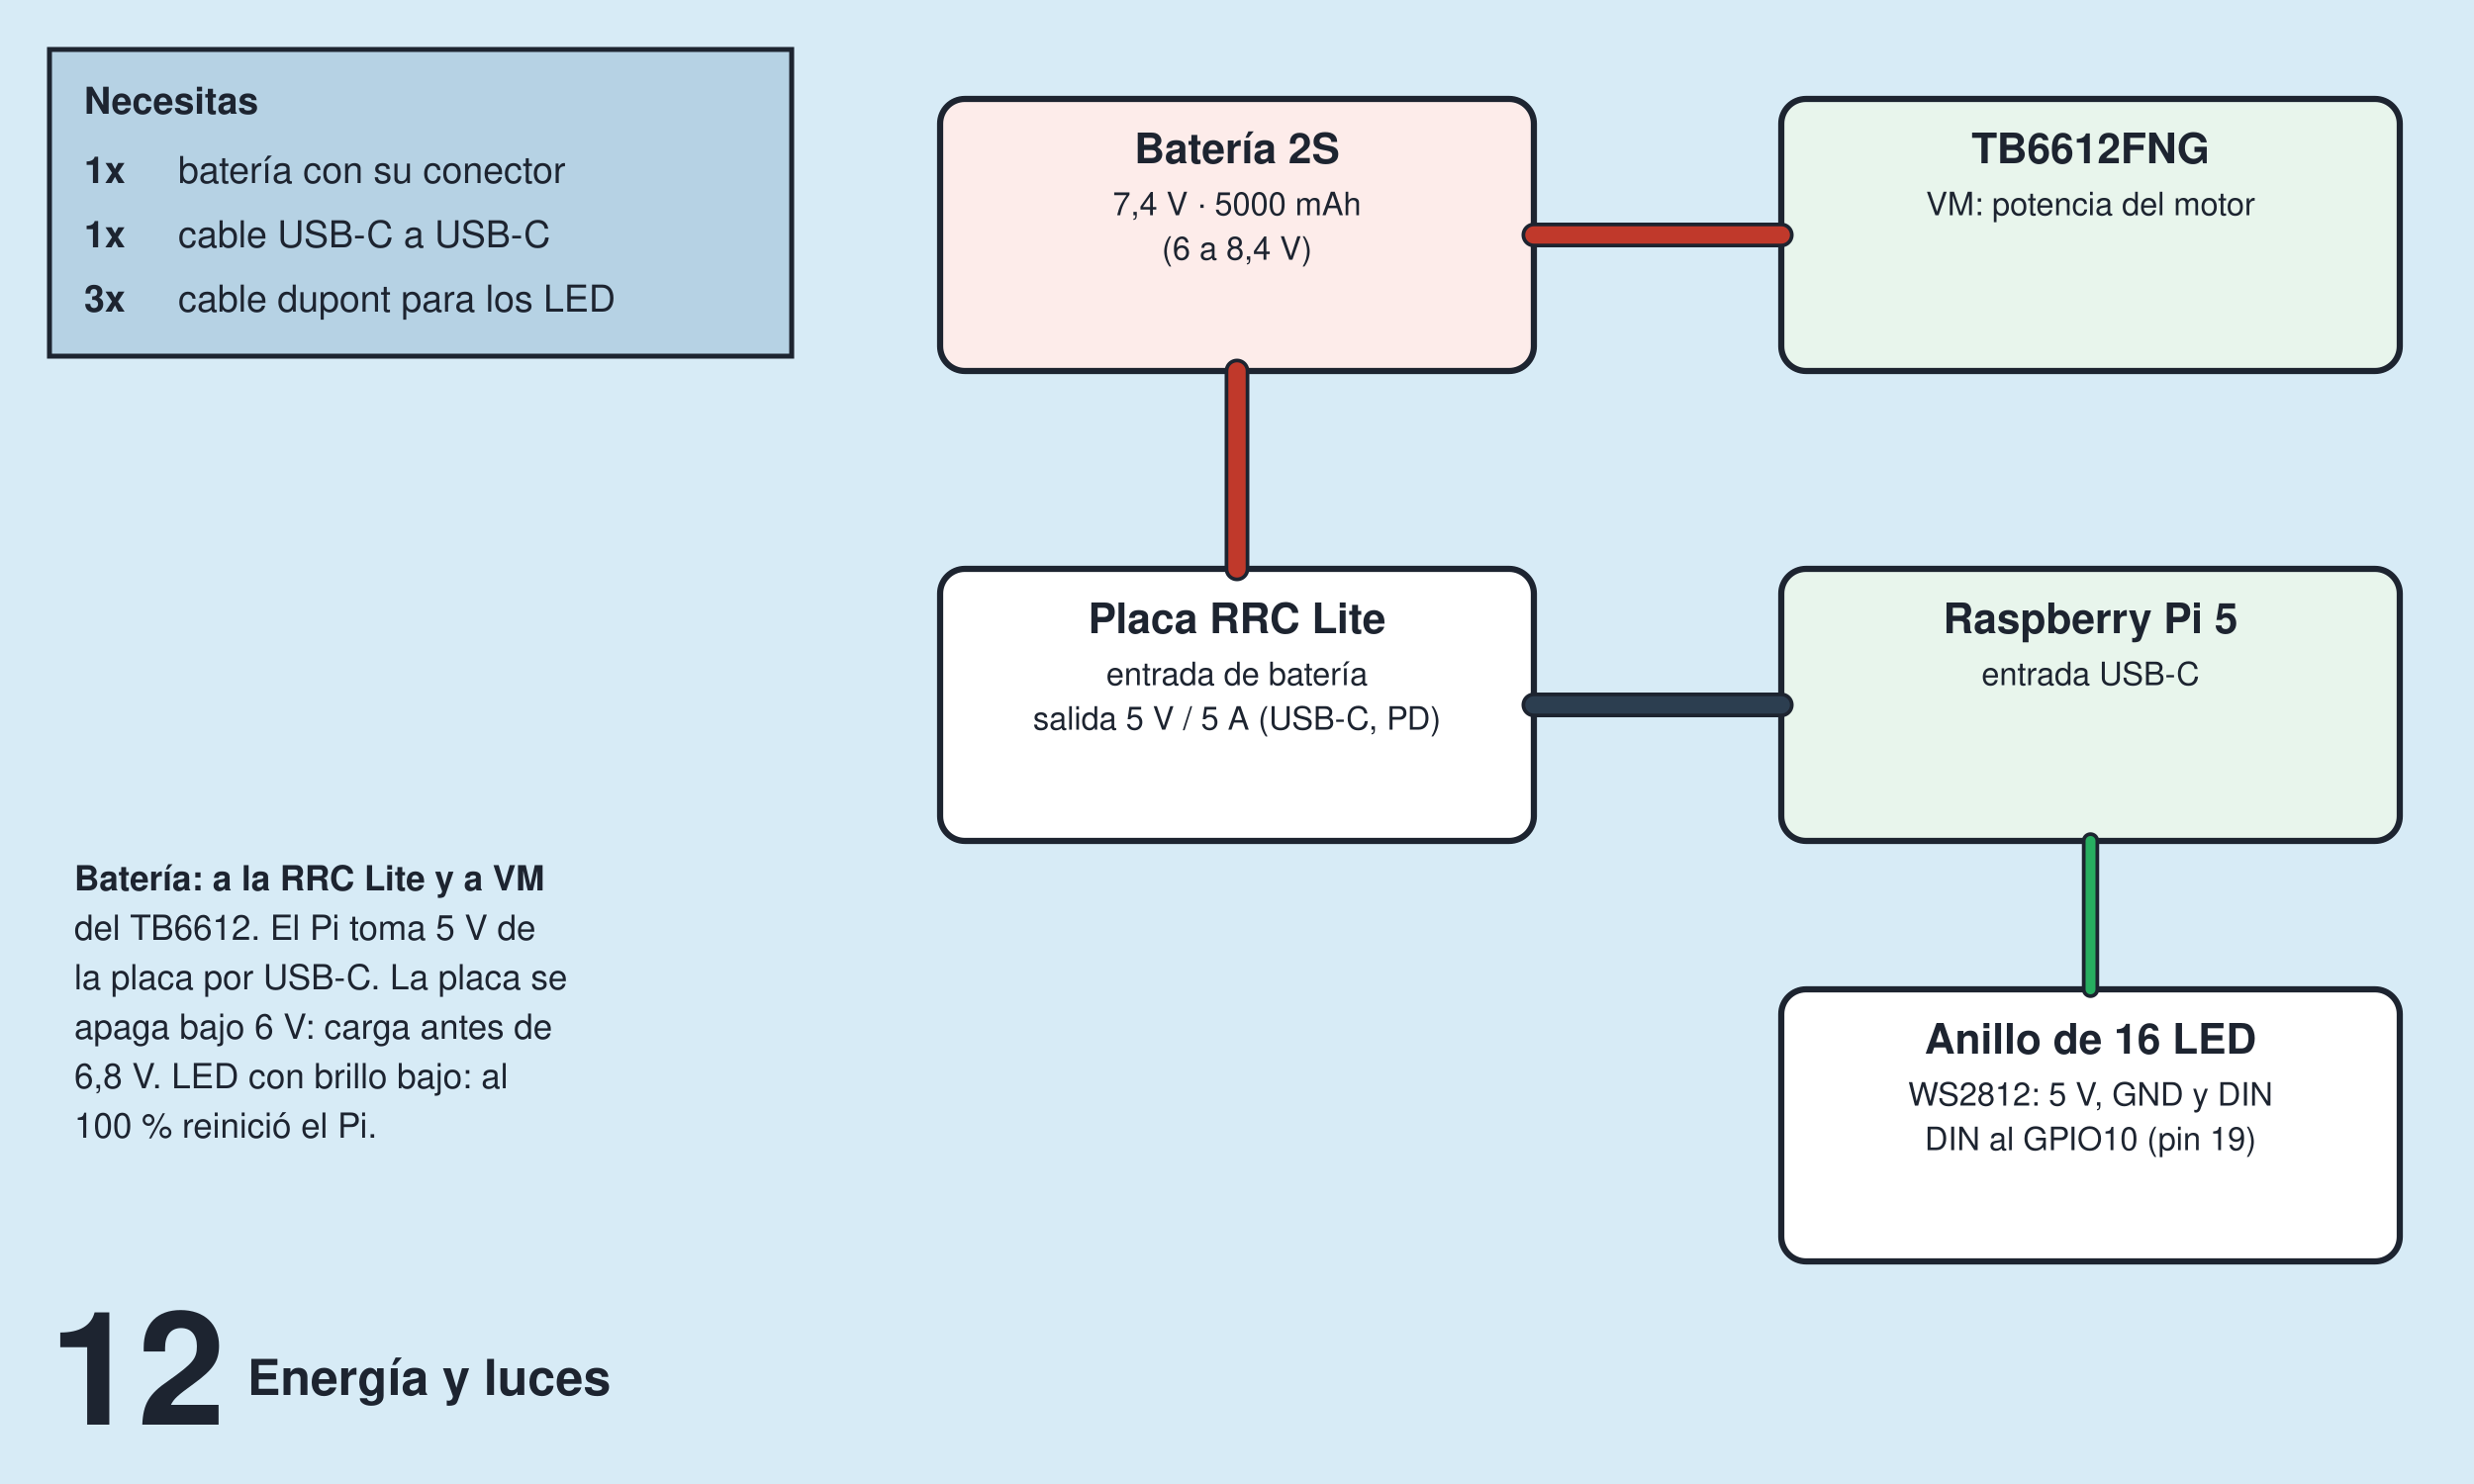
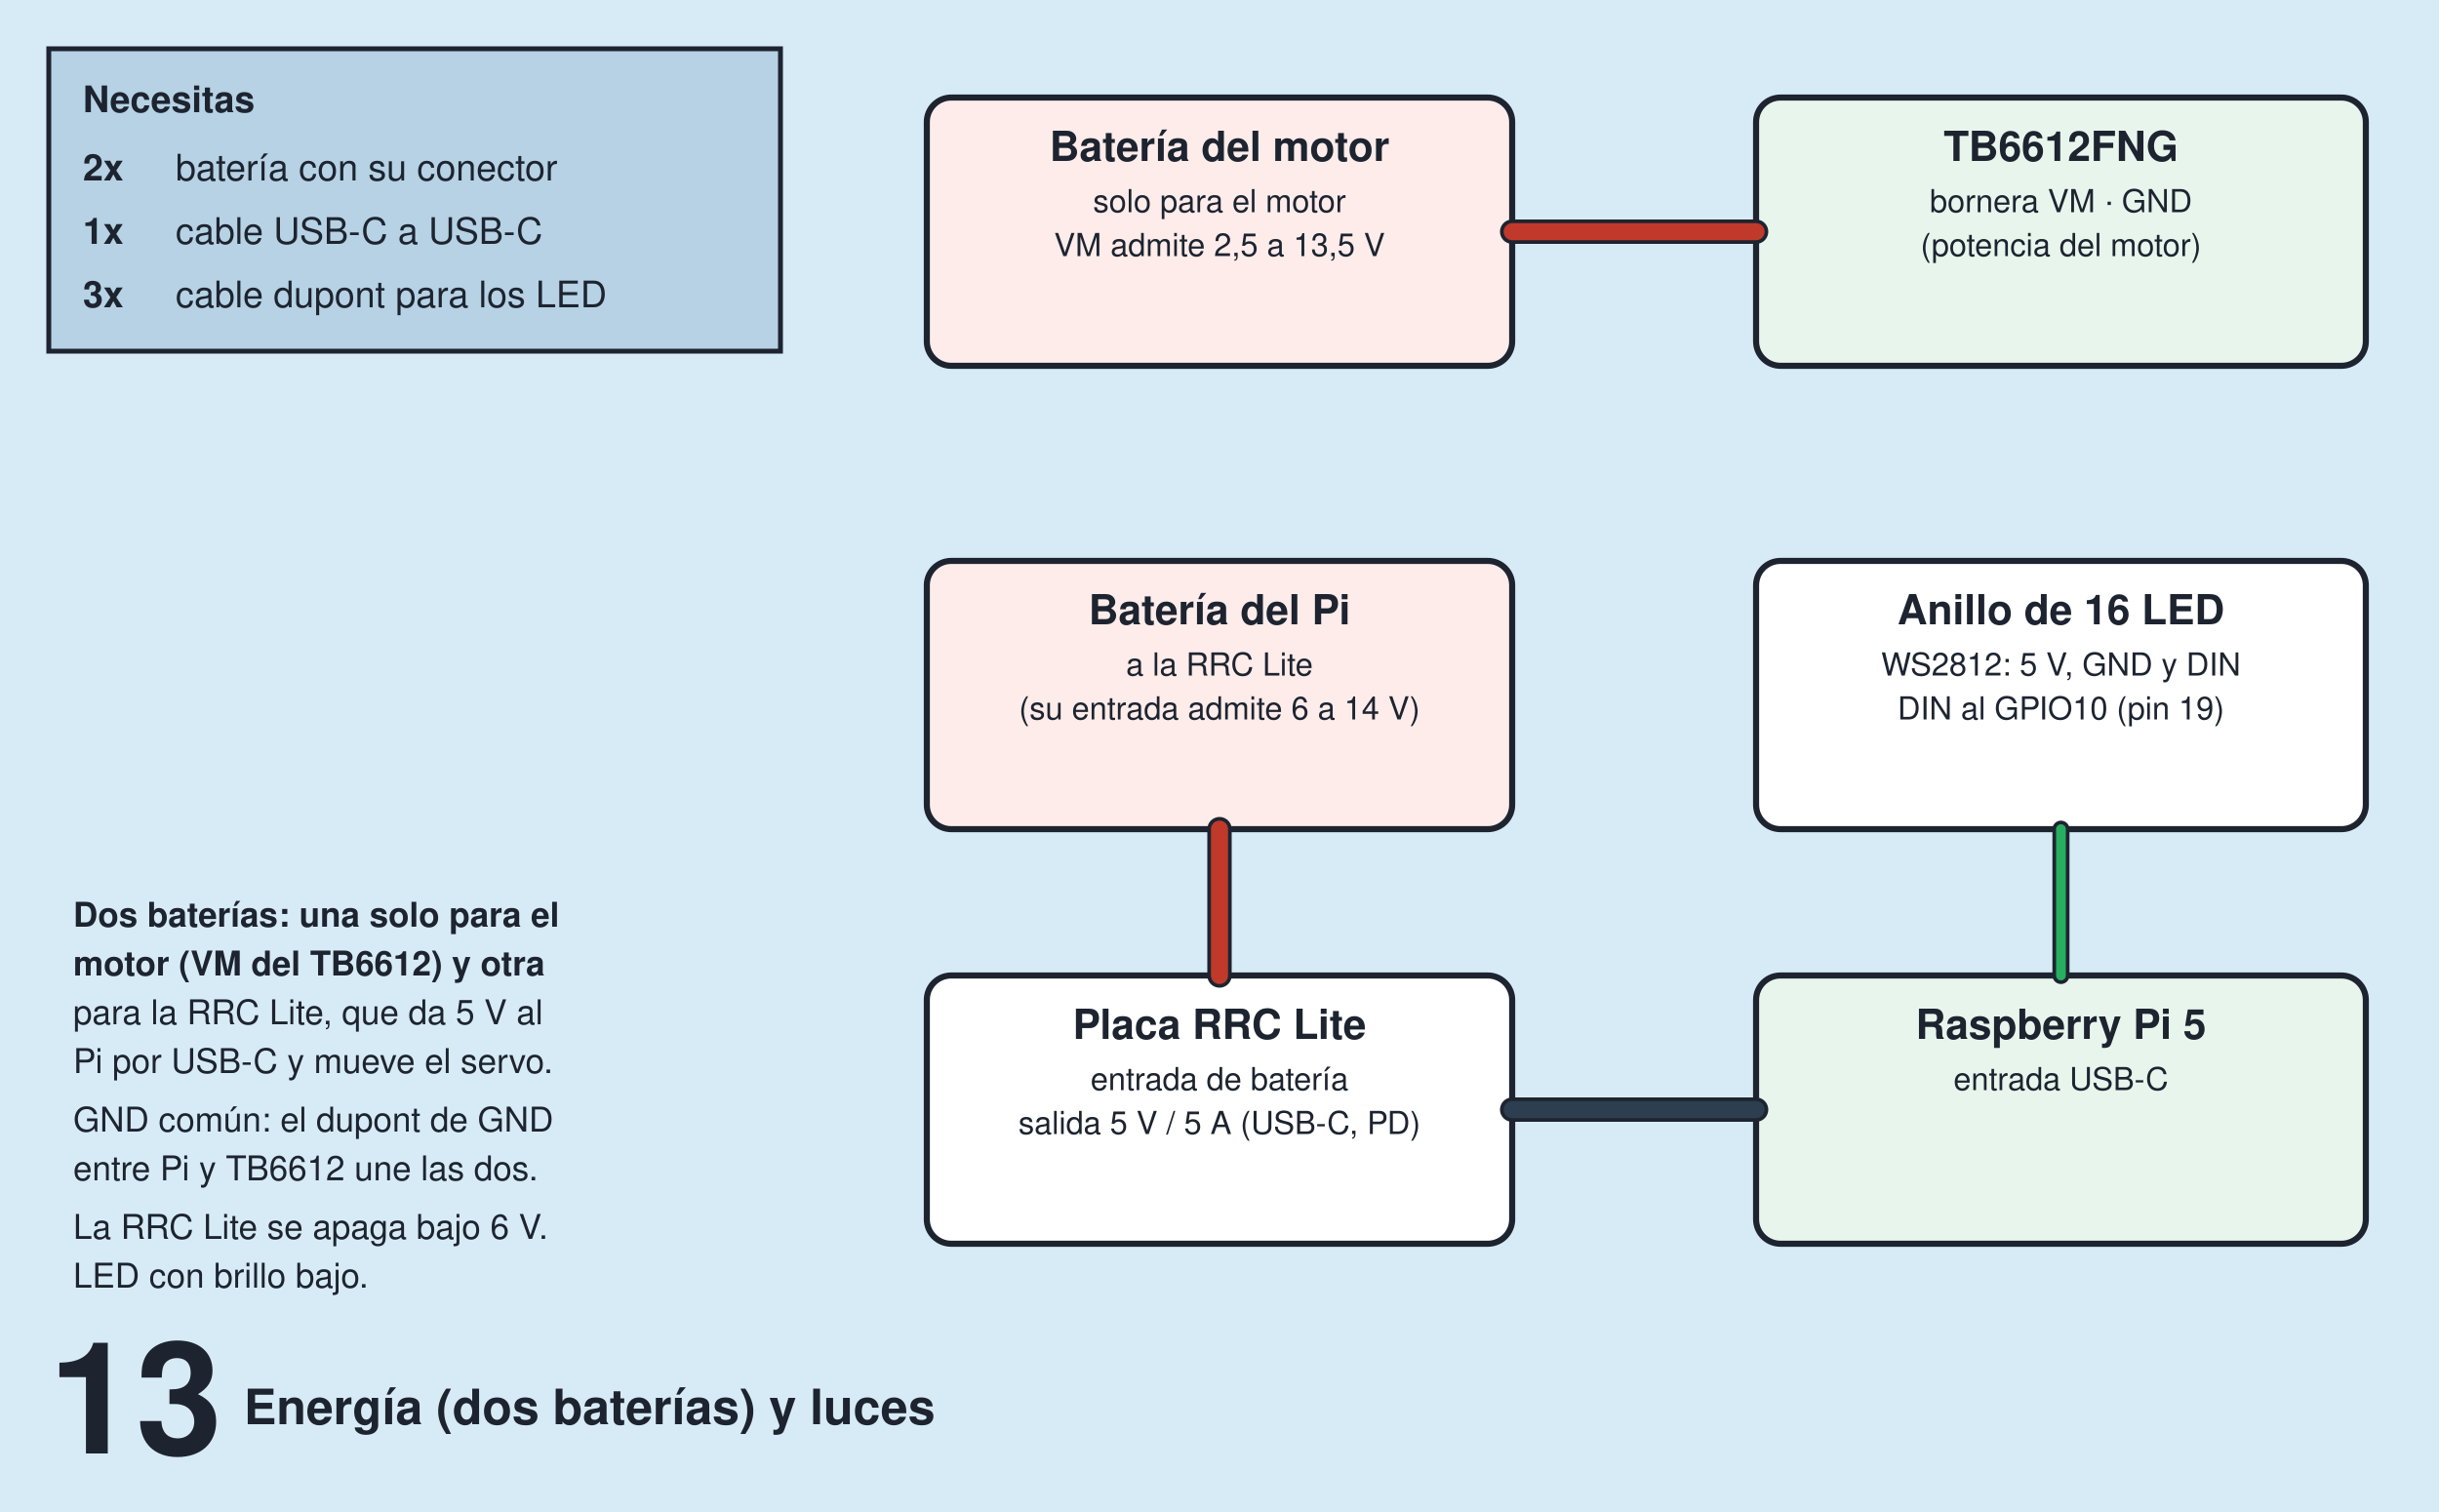
- <svg xmlns="http://www.w3.org/2000/svg" viewBox="0 0 1000 600" width="1000" height="600" role="img" aria-label="Energía y luces">
-   <rect width="1000" height="600" fill="#d7ebf6" />
-   <text x="20" y="576" font-family="Helvetica, Arial, sans-serif" font-size="64" font-weight="bold" text-anchor="start" fill="#1d2430">12</text>
-   <text x="100" y="564" font-family="Helvetica, Arial, sans-serif" font-size="20" font-weight="bold" text-anchor="start" fill="#1d2430">Energía y luces</text>
+ <svg xmlns="http://www.w3.org/2000/svg" viewBox="0 0 1000 620" width="1000" height="620" role="img" aria-label="Energía (dos baterías) y luces">
+   <rect width="1000" height="620" fill="#d7ebf6" />
+   <text x="20" y="596" font-family="Helvetica, Arial, sans-serif" font-size="64" font-weight="bold" text-anchor="start" fill="#1d2430">13</text>
+   <text x="100" y="584" font-family="Helvetica, Arial, sans-serif" font-size="20" font-weight="bold" text-anchor="start" fill="#1d2430">Energía (dos baterías) y luces</text>
  <rect x="20" y="20" width="300" height="124" fill="#b6d2e4" stroke="#1d2430" stroke-width="2" />
  <text x="34" y="46" font-family="Helvetica, Arial, sans-serif" font-size="15" font-weight="bold" text-anchor="start" fill="#1d2430">Necesitas</text>
-   <text x="34" y="74" font-family="Helvetica, Arial, sans-serif" font-size="15" font-weight="bold" text-anchor="start" fill="#1d2430">1x</text>
+   <text x="34" y="74" font-family="Helvetica, Arial, sans-serif" font-size="15" font-weight="bold" text-anchor="start" fill="#1d2430">2x</text>
  <text x="72" y="74" font-family="Helvetica, Arial, sans-serif" font-size="15" font-weight="normal" text-anchor="start" fill="#1d2430">batería con su conector</text>
  <text x="34" y="100" font-family="Helvetica, Arial, sans-serif" font-size="15" font-weight="bold" text-anchor="start" fill="#1d2430">1x</text>
  <text x="72" y="100" font-family="Helvetica, Arial, sans-serif" font-size="15" font-weight="normal" text-anchor="start" fill="#1d2430">cable USB-C a USB-C</text>
  <text x="34" y="126" font-family="Helvetica, Arial, sans-serif" font-size="15" font-weight="bold" text-anchor="start" fill="#1d2430">3x</text>
  <text x="72" y="126" font-family="Helvetica, Arial, sans-serif" font-size="15" font-weight="normal" text-anchor="start" fill="#1d2430">cable dupont para los LED</text>
  <rect x="380" y="40" width="240" height="110" rx="10" fill="#fdecea" stroke="#1d2430" stroke-width="2.5" />
-   <text x="500.0" y="66" font-family="Helvetica, Arial, sans-serif" font-size="17" font-weight="bold" text-anchor="middle" fill="#1d2430">Batería 2S</text>
-   <text x="500.0" y="87" font-family="Helvetica, Arial, sans-serif" font-size="13" font-weight="normal" text-anchor="middle" fill="#1d2430">7,4 V · 5000 mAh</text>
-   <text x="500.0" y="105" font-family="Helvetica, Arial, sans-serif" font-size="13" font-weight="normal" text-anchor="middle" fill="#1d2430">(6 a 8,4 V)</text>
-   <rect x="380" y="230" width="240" height="110" rx="10" fill="#ffffff" stroke="#1d2430" stroke-width="2.5" />
-   <text x="500.0" y="256" font-family="Helvetica, Arial, sans-serif" font-size="17" font-weight="bold" text-anchor="middle" fill="#1d2430">Placa RRC Lite</text>
-   <text x="500.0" y="277" font-family="Helvetica, Arial, sans-serif" font-size="13" font-weight="normal" text-anchor="middle" fill="#1d2430">entrada de batería</text>
-   <text x="500.0" y="295" font-family="Helvetica, Arial, sans-serif" font-size="13" font-weight="normal" text-anchor="middle" fill="#1d2430">salida 5 V / 5 A (USB-C, PD)</text>
-   <rect x="720" y="230" width="250" height="110" rx="10" fill="#e8f5ec" stroke="#1d2430" stroke-width="2.5" />
-   <text x="845.0" y="256" font-family="Helvetica, Arial, sans-serif" font-size="17" font-weight="bold" text-anchor="middle" fill="#1d2430">Raspberry Pi 5</text>
-   <text x="845.0" y="277" font-family="Helvetica, Arial, sans-serif" font-size="13" font-weight="normal" text-anchor="middle" fill="#1d2430">entrada USB-C</text>
+   <text x="500.0" y="66" font-family="Helvetica, Arial, sans-serif" font-size="17" font-weight="bold" text-anchor="middle" fill="#1d2430">Batería del motor</text>
+   <text x="500.0" y="87" font-family="Helvetica, Arial, sans-serif" font-size="13" font-weight="normal" text-anchor="middle" fill="#1d2430">solo para el motor</text>
+   <text x="500.0" y="105" font-family="Helvetica, Arial, sans-serif" font-size="13" font-weight="normal" text-anchor="middle" fill="#1d2430">VM admite 2,5 a 13,5 V</text>
  <rect x="720" y="40" width="250" height="110" rx="10" fill="#e8f5ec" stroke="#1d2430" stroke-width="2.5" />
  <text x="845.0" y="66" font-family="Helvetica, Arial, sans-serif" font-size="17" font-weight="bold" text-anchor="middle" fill="#1d2430">TB6612FNG</text>
-   <text x="845.0" y="87" font-family="Helvetica, Arial, sans-serif" font-size="13" font-weight="normal" text-anchor="middle" fill="#1d2430">VM: potencia del motor</text>
-   <rect x="720" y="400" width="250" height="110" rx="10" fill="#ffffff" stroke="#1d2430" stroke-width="2.5" />
-   <text x="845.0" y="426" font-family="Helvetica, Arial, sans-serif" font-size="17" font-weight="bold" text-anchor="middle" fill="#1d2430">Anillo de 16 LED</text>
-   <text x="845.0" y="447" font-family="Helvetica, Arial, sans-serif" font-size="13" font-weight="normal" text-anchor="middle" fill="#1d2430">WS2812: 5 V, GND y DIN</text>
-   <text x="845.0" y="465" font-family="Helvetica, Arial, sans-serif" font-size="13" font-weight="normal" text-anchor="middle" fill="#1d2430">DIN al GPIO10 (pin 19)</text>
-   <path d="M 500 150 L 500 230" fill="none" stroke="#1d2430" stroke-width="10" stroke-linejoin="round" stroke-linecap="round" />
-   <path d="M 500 150 L 500 230" fill="none" stroke="#c0392b" stroke-width="7" stroke-linejoin="round" stroke-linecap="round" />
+   <text x="845.0" y="87" font-family="Helvetica, Arial, sans-serif" font-size="13" font-weight="normal" text-anchor="middle" fill="#1d2430">bornera VM · GND</text>
+   <text x="845.0" y="105" font-family="Helvetica, Arial, sans-serif" font-size="13" font-weight="normal" text-anchor="middle" fill="#1d2430">(potencia del motor)</text>
+   <rect x="380" y="230" width="240" height="110" rx="10" fill="#fdecea" stroke="#1d2430" stroke-width="2.5" />
+   <text x="500.0" y="256" font-family="Helvetica, Arial, sans-serif" font-size="17" font-weight="bold" text-anchor="middle" fill="#1d2430">Batería del Pi</text>
+   <text x="500.0" y="277" font-family="Helvetica, Arial, sans-serif" font-size="13" font-weight="normal" text-anchor="middle" fill="#1d2430">a la RRC Lite</text>
+   <text x="500.0" y="295" font-family="Helvetica, Arial, sans-serif" font-size="13" font-weight="normal" text-anchor="middle" fill="#1d2430">(su entrada admite 6 a 14 V)</text>
+   <rect x="380" y="400" width="240" height="110" rx="10" fill="#ffffff" stroke="#1d2430" stroke-width="2.5" />
+   <text x="500.0" y="426" font-family="Helvetica, Arial, sans-serif" font-size="17" font-weight="bold" text-anchor="middle" fill="#1d2430">Placa RRC Lite</text>
+   <text x="500.0" y="447" font-family="Helvetica, Arial, sans-serif" font-size="13" font-weight="normal" text-anchor="middle" fill="#1d2430">entrada de batería</text>
+   <text x="500.0" y="465" font-family="Helvetica, Arial, sans-serif" font-size="13" font-weight="normal" text-anchor="middle" fill="#1d2430">salida 5 V / 5 A (USB-C, PD)</text>
+   <rect x="720" y="400" width="250" height="110" rx="10" fill="#e8f5ec" stroke="#1d2430" stroke-width="2.5" />
+   <text x="845.0" y="426" font-family="Helvetica, Arial, sans-serif" font-size="17" font-weight="bold" text-anchor="middle" fill="#1d2430">Raspberry Pi 5</text>
+   <text x="845.0" y="447" font-family="Helvetica, Arial, sans-serif" font-size="13" font-weight="normal" text-anchor="middle" fill="#1d2430">entrada USB-C</text>
+   <rect x="720" y="230" width="250" height="110" rx="10" fill="#ffffff" stroke="#1d2430" stroke-width="2.5" />
+   <text x="845.0" y="256" font-family="Helvetica, Arial, sans-serif" font-size="17" font-weight="bold" text-anchor="middle" fill="#1d2430">Anillo de 16 LED</text>
+   <text x="845.0" y="277" font-family="Helvetica, Arial, sans-serif" font-size="13" font-weight="normal" text-anchor="middle" fill="#1d2430">WS2812: 5 V, GND y DIN</text>
+   <text x="845.0" y="295" font-family="Helvetica, Arial, sans-serif" font-size="13" font-weight="normal" text-anchor="middle" fill="#1d2430">DIN al GPIO10 (pin 19)</text>
  <path d="M 620 95 L 720 95" fill="none" stroke="#1d2430" stroke-width="10" stroke-linejoin="round" stroke-linecap="round" />
  <path d="M 620 95 L 720 95" fill="none" stroke="#c0392b" stroke-width="7" stroke-linejoin="round" stroke-linecap="round" />
-   <path d="M 620 285 L 720 285" fill="none" stroke="#1d2430" stroke-width="10" stroke-linejoin="round" stroke-linecap="round" />
-   <path d="M 620 285 L 720 285" fill="none" stroke="#2c3e50" stroke-width="7" stroke-linejoin="round" stroke-linecap="round" />
-   <path d="M 845 340 L 845 400" fill="none" stroke="#1d2430" stroke-width="7" stroke-linejoin="round" stroke-linecap="round" />
-   <path d="M 845 340 L 845 400" fill="none" stroke="#27ae60" stroke-width="4" stroke-linejoin="round" stroke-linecap="round" />
-   <text x="30" y="360" font-family="Helvetica, Arial, sans-serif" font-size="14" font-weight="bold" text-anchor="start" fill="#1d2430">Batería: a la RRC Lite y a VM</text>
-   <text x="30" y="380" font-family="Helvetica, Arial, sans-serif" font-size="14" font-weight="normal" text-anchor="start" fill="#1d2430">del TB6612. El Pi toma 5 V de</text>
-   <text x="30" y="400" font-family="Helvetica, Arial, sans-serif" font-size="14" font-weight="normal" text-anchor="start" fill="#1d2430">la placa por USB-C. La placa se</text>
-   <text x="30" y="420" font-family="Helvetica, Arial, sans-serif" font-size="14" font-weight="normal" text-anchor="start" fill="#1d2430">apaga bajo 6 V: carga antes de</text>
-   <text x="30" y="440" font-family="Helvetica, Arial, sans-serif" font-size="14" font-weight="normal" text-anchor="start" fill="#1d2430">6,8 V. LED con brillo bajo: al</text>
-   <text x="30" y="460" font-family="Helvetica, Arial, sans-serif" font-size="14" font-weight="normal" text-anchor="start" fill="#1d2430">100 % reinició el Pi.</text>
+   <path d="M 500 340 L 500 400" fill="none" stroke="#1d2430" stroke-width="10" stroke-linejoin="round" stroke-linecap="round" />
+   <path d="M 500 340 L 500 400" fill="none" stroke="#c0392b" stroke-width="7" stroke-linejoin="round" stroke-linecap="round" />
+   <path d="M 620 455 L 720 455" fill="none" stroke="#1d2430" stroke-width="10" stroke-linejoin="round" stroke-linecap="round" />
+   <path d="M 620 455 L 720 455" fill="none" stroke="#2c3e50" stroke-width="7" stroke-linejoin="round" stroke-linecap="round" />
+   <path d="M 845 400 L 845 340" fill="none" stroke="#1d2430" stroke-width="7" stroke-linejoin="round" stroke-linecap="round" />
+   <path d="M 845 400 L 845 340" fill="none" stroke="#27ae60" stroke-width="4" stroke-linejoin="round" stroke-linecap="round" />
+   <text x="30" y="380" font-family="Helvetica, Arial, sans-serif" font-size="14" font-weight="bold" text-anchor="start" fill="#1d2430">Dos baterías: una solo para el</text>
+   <text x="30" y="400" font-family="Helvetica, Arial, sans-serif" font-size="14" font-weight="bold" text-anchor="start" fill="#1d2430">motor (VM del TB6612) y otra</text>
+   <text x="30" y="420" font-family="Helvetica, Arial, sans-serif" font-size="14" font-weight="normal" text-anchor="start" fill="#1d2430">para la RRC Lite, que da 5 V al</text>
+   <text x="30" y="440" font-family="Helvetica, Arial, sans-serif" font-size="14" font-weight="normal" text-anchor="start" fill="#1d2430">Pi por USB-C y mueve el servo.</text>
+   <text x="30" y="464" font-family="Helvetica, Arial, sans-serif" font-size="14" font-weight="normal" text-anchor="start" fill="#1d2430">GND común: el dupont de GND</text>
+   <text x="30" y="484" font-family="Helvetica, Arial, sans-serif" font-size="14" font-weight="normal" text-anchor="start" fill="#1d2430">entre Pi y TB6612 une las dos.</text>
+   <text x="30" y="508" font-family="Helvetica, Arial, sans-serif" font-size="14" font-weight="normal" text-anchor="start" fill="#1d2430">La RRC Lite se apaga bajo 6 V.</text>
+   <text x="30" y="528" font-family="Helvetica, Arial, sans-serif" font-size="14" font-weight="normal" text-anchor="start" fill="#1d2430">LED con brillo bajo.</text>
</svg>
